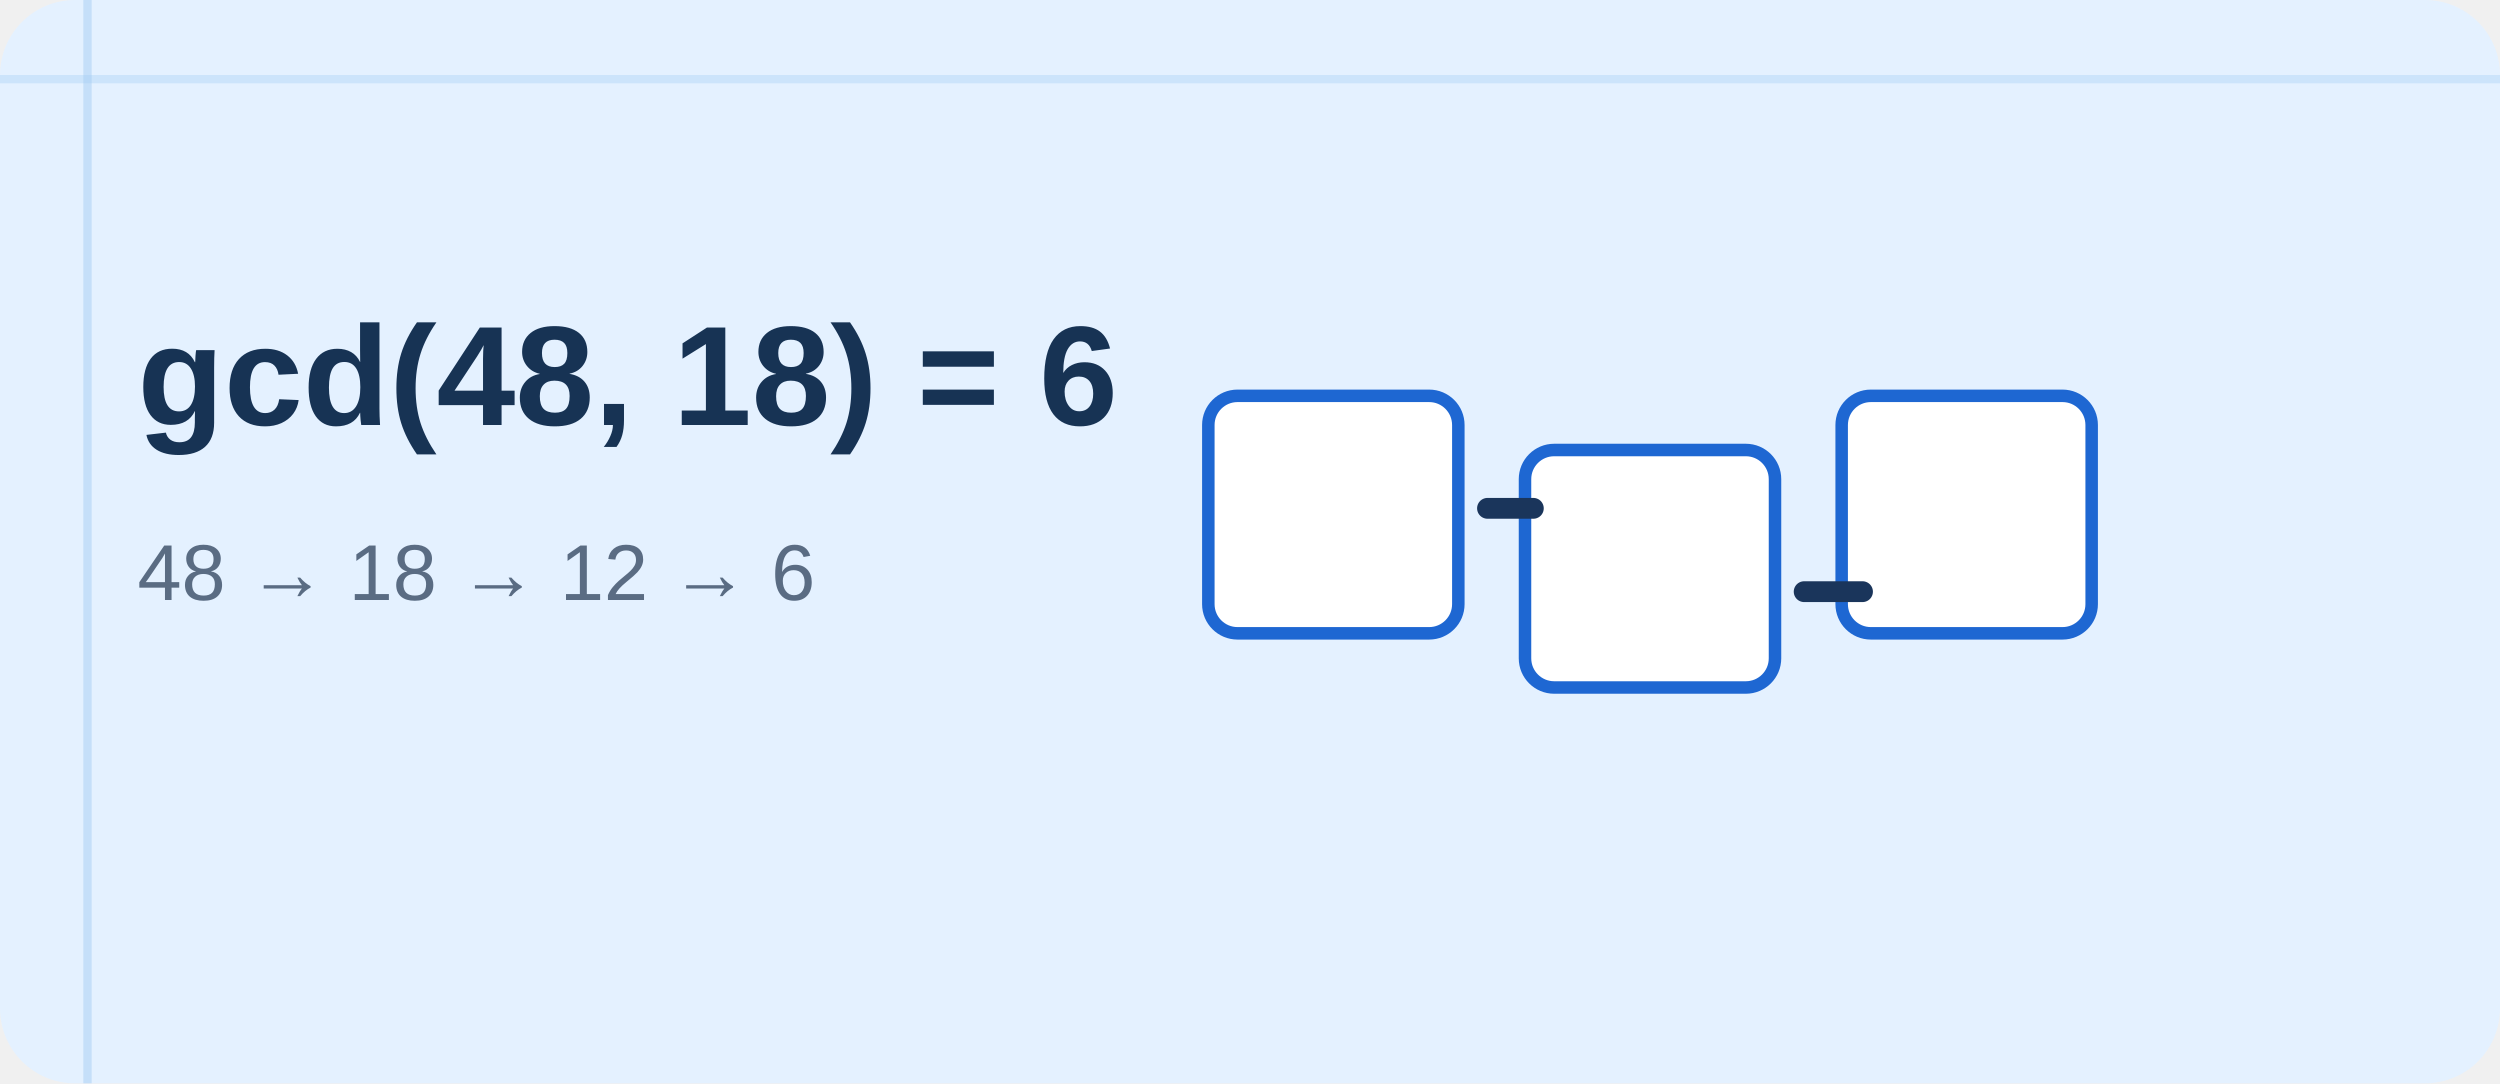
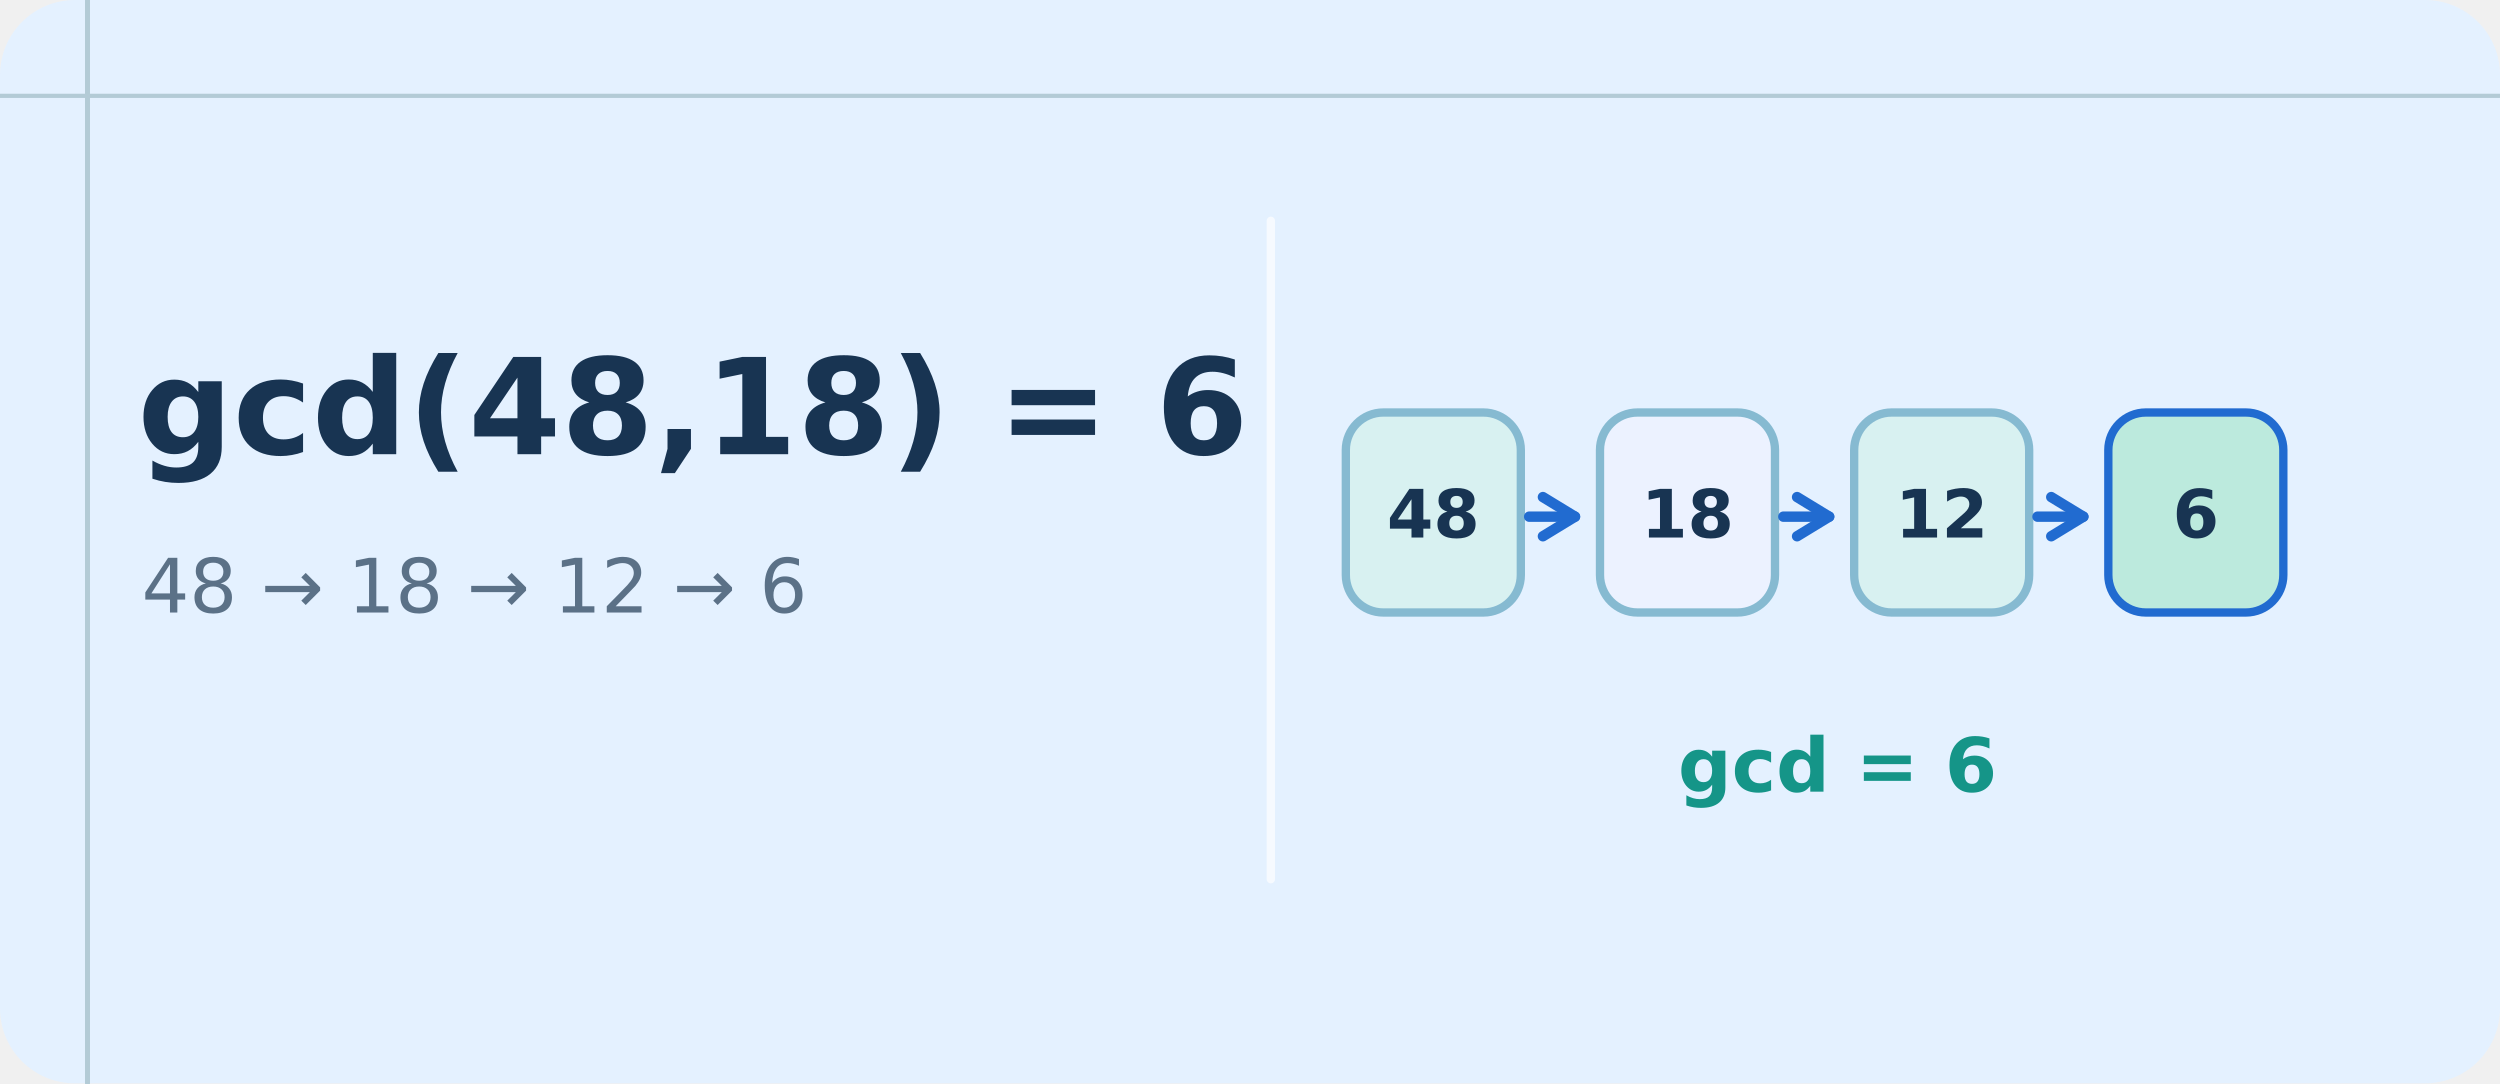
<svg xmlns="http://www.w3.org/2000/svg" viewBox="0 0 600 260" role="img" aria-labelledby="title">
-   <rect width="600" height="260" rx="18" fill="#e4f1ff" />
-   <path d="M0 19 L600 19" stroke="#a1cbf2" stroke-opacity=".35" stroke-width="2" />
-   <path d="M21 0 V260" stroke="#a1cbf2" stroke-opacity=".45" stroke-width="2" />
-   <text x="33" y="102" fill="#173354" font-size="34" font-family="Trebuchet MS,Segoe UI,Arial,sans-serif" font-weight="700">gcd(48, 18) = 6</text>
-   <text x="33" y="144" fill="#5a6c83" font-size="19" font-family="Trebuchet MS,Segoe UI,Arial,sans-serif">48 → 18 → 12 → 6</text>
-   <rect x="290" y="95" width="60" height="57" rx="7" fill="#fff" stroke="#1e67d2" stroke-width="3" />
-   <rect x="366" y="108" width="60" height="57" rx="7" fill="#fff" stroke="#1e67d2" stroke-width="3" />
-   <rect x="442" y="95" width="60" height="57" rx="7" fill="#fff" stroke="#1e67d2" stroke-width="3" />
-   <path d="M357 122 H368 M433 142 H447" stroke="#1a355b" stroke-width="5" fill="none" stroke-linecap="round" stroke-linejoin="round" />
+   <rect x="0" y="0" width="600" height="260" rx="18" fill="#e4f1ff" stroke="none" stroke-width="2" />
+   <line x1="0" y1="23" x2="600" y2="23" stroke="#b3cbd6" stroke-width="1" stroke-linecap="round" />
+   <line x1="21" y1="0" x2="21" y2="260" stroke="#b3cbd6" stroke-width="1.2" stroke-linecap="round" />
+   <text x="33" y="109" text-anchor="start" font-family="Trebuchet MS, Segoe UI, DejaVu Sans, Arial, sans-serif" font-size="32" font-weight="700" fill="#183452">gcd(48,18) = 6</text>
+   <text x="34" y="147" text-anchor="start" font-family="Trebuchet MS, Segoe UI, DejaVu Sans, Arial, sans-serif" font-size="18" font-weight="500" fill="#5b7187">48 → 18 → 12 → 6</text>
+   <line x1="305" y1="53" x2="305" y2="211" stroke="#ffffffaa" stroke-width="2" stroke-linecap="round" />
+   <rect x="323" y="99" width="42" height="48" rx="9" fill="#d8f1f1" stroke="#86bad1" stroke-width="2" />
+   <text x="344" y="129" text-anchor="middle" font-family="Trebuchet MS, Segoe UI, DejaVu Sans, Arial, sans-serif" font-size="16" font-weight="700" fill="#183452">48</text>
+   <line x1="367" y1="124" x2="378" y2="124" stroke="#216bd0" stroke-width="2.5" stroke-linecap="round" />
+   <path d="M 370.3 128.7 L378 124 L370.3 119.3" stroke="#216bd0" stroke-width="2.5" fill="none" stroke-linecap="round" stroke-linejoin="round" />
+   <rect x="384" y="99" width="42" height="48" rx="9" fill="#ecf2ff" stroke="#86bad1" stroke-width="2" />
+   <text x="405" y="129" text-anchor="middle" font-family="Trebuchet MS, Segoe UI, DejaVu Sans, Arial, sans-serif" font-size="16" font-weight="700" fill="#183452">18</text>
+   <line x1="428" y1="124" x2="439" y2="124" stroke="#216bd0" stroke-width="2.5" stroke-linecap="round" />
+   <path d="M 431.3 128.7 L439 124 L431.3 119.3" stroke="#216bd0" stroke-width="2.5" fill="none" stroke-linecap="round" stroke-linejoin="round" />
+   <rect x="445" y="99" width="42" height="48" rx="9" fill="#d8f1f1" stroke="#86bad1" stroke-width="2" />
+   <text x="466" y="129" text-anchor="middle" font-family="Trebuchet MS, Segoe UI, DejaVu Sans, Arial, sans-serif" font-size="16" font-weight="700" fill="#183452">12</text>
+   <line x1="489" y1="124" x2="500" y2="124" stroke="#216bd0" stroke-width="2.5" stroke-linecap="round" />
+   <path d="M 492.3 128.7 L500 124 L492.3 119.3" stroke="#216bd0" stroke-width="2.5" fill="none" stroke-linecap="round" stroke-linejoin="round" />
+   <rect x="506" y="99" width="42" height="48" rx="9" fill="#bceadd" stroke="#216bd0" stroke-width="2" />
+   <text x="527" y="129" text-anchor="middle" font-family="Trebuchet MS, Segoe UI, DejaVu Sans, Arial, sans-serif" font-size="16" font-weight="700" fill="#183452">6</text>
+   <text x="441" y="190" text-anchor="middle" font-family="Trebuchet MS, Segoe UI, DejaVu Sans, Arial, sans-serif" font-size="18" font-weight="700" fill="#159588">gcd = 6</text>
</svg>
